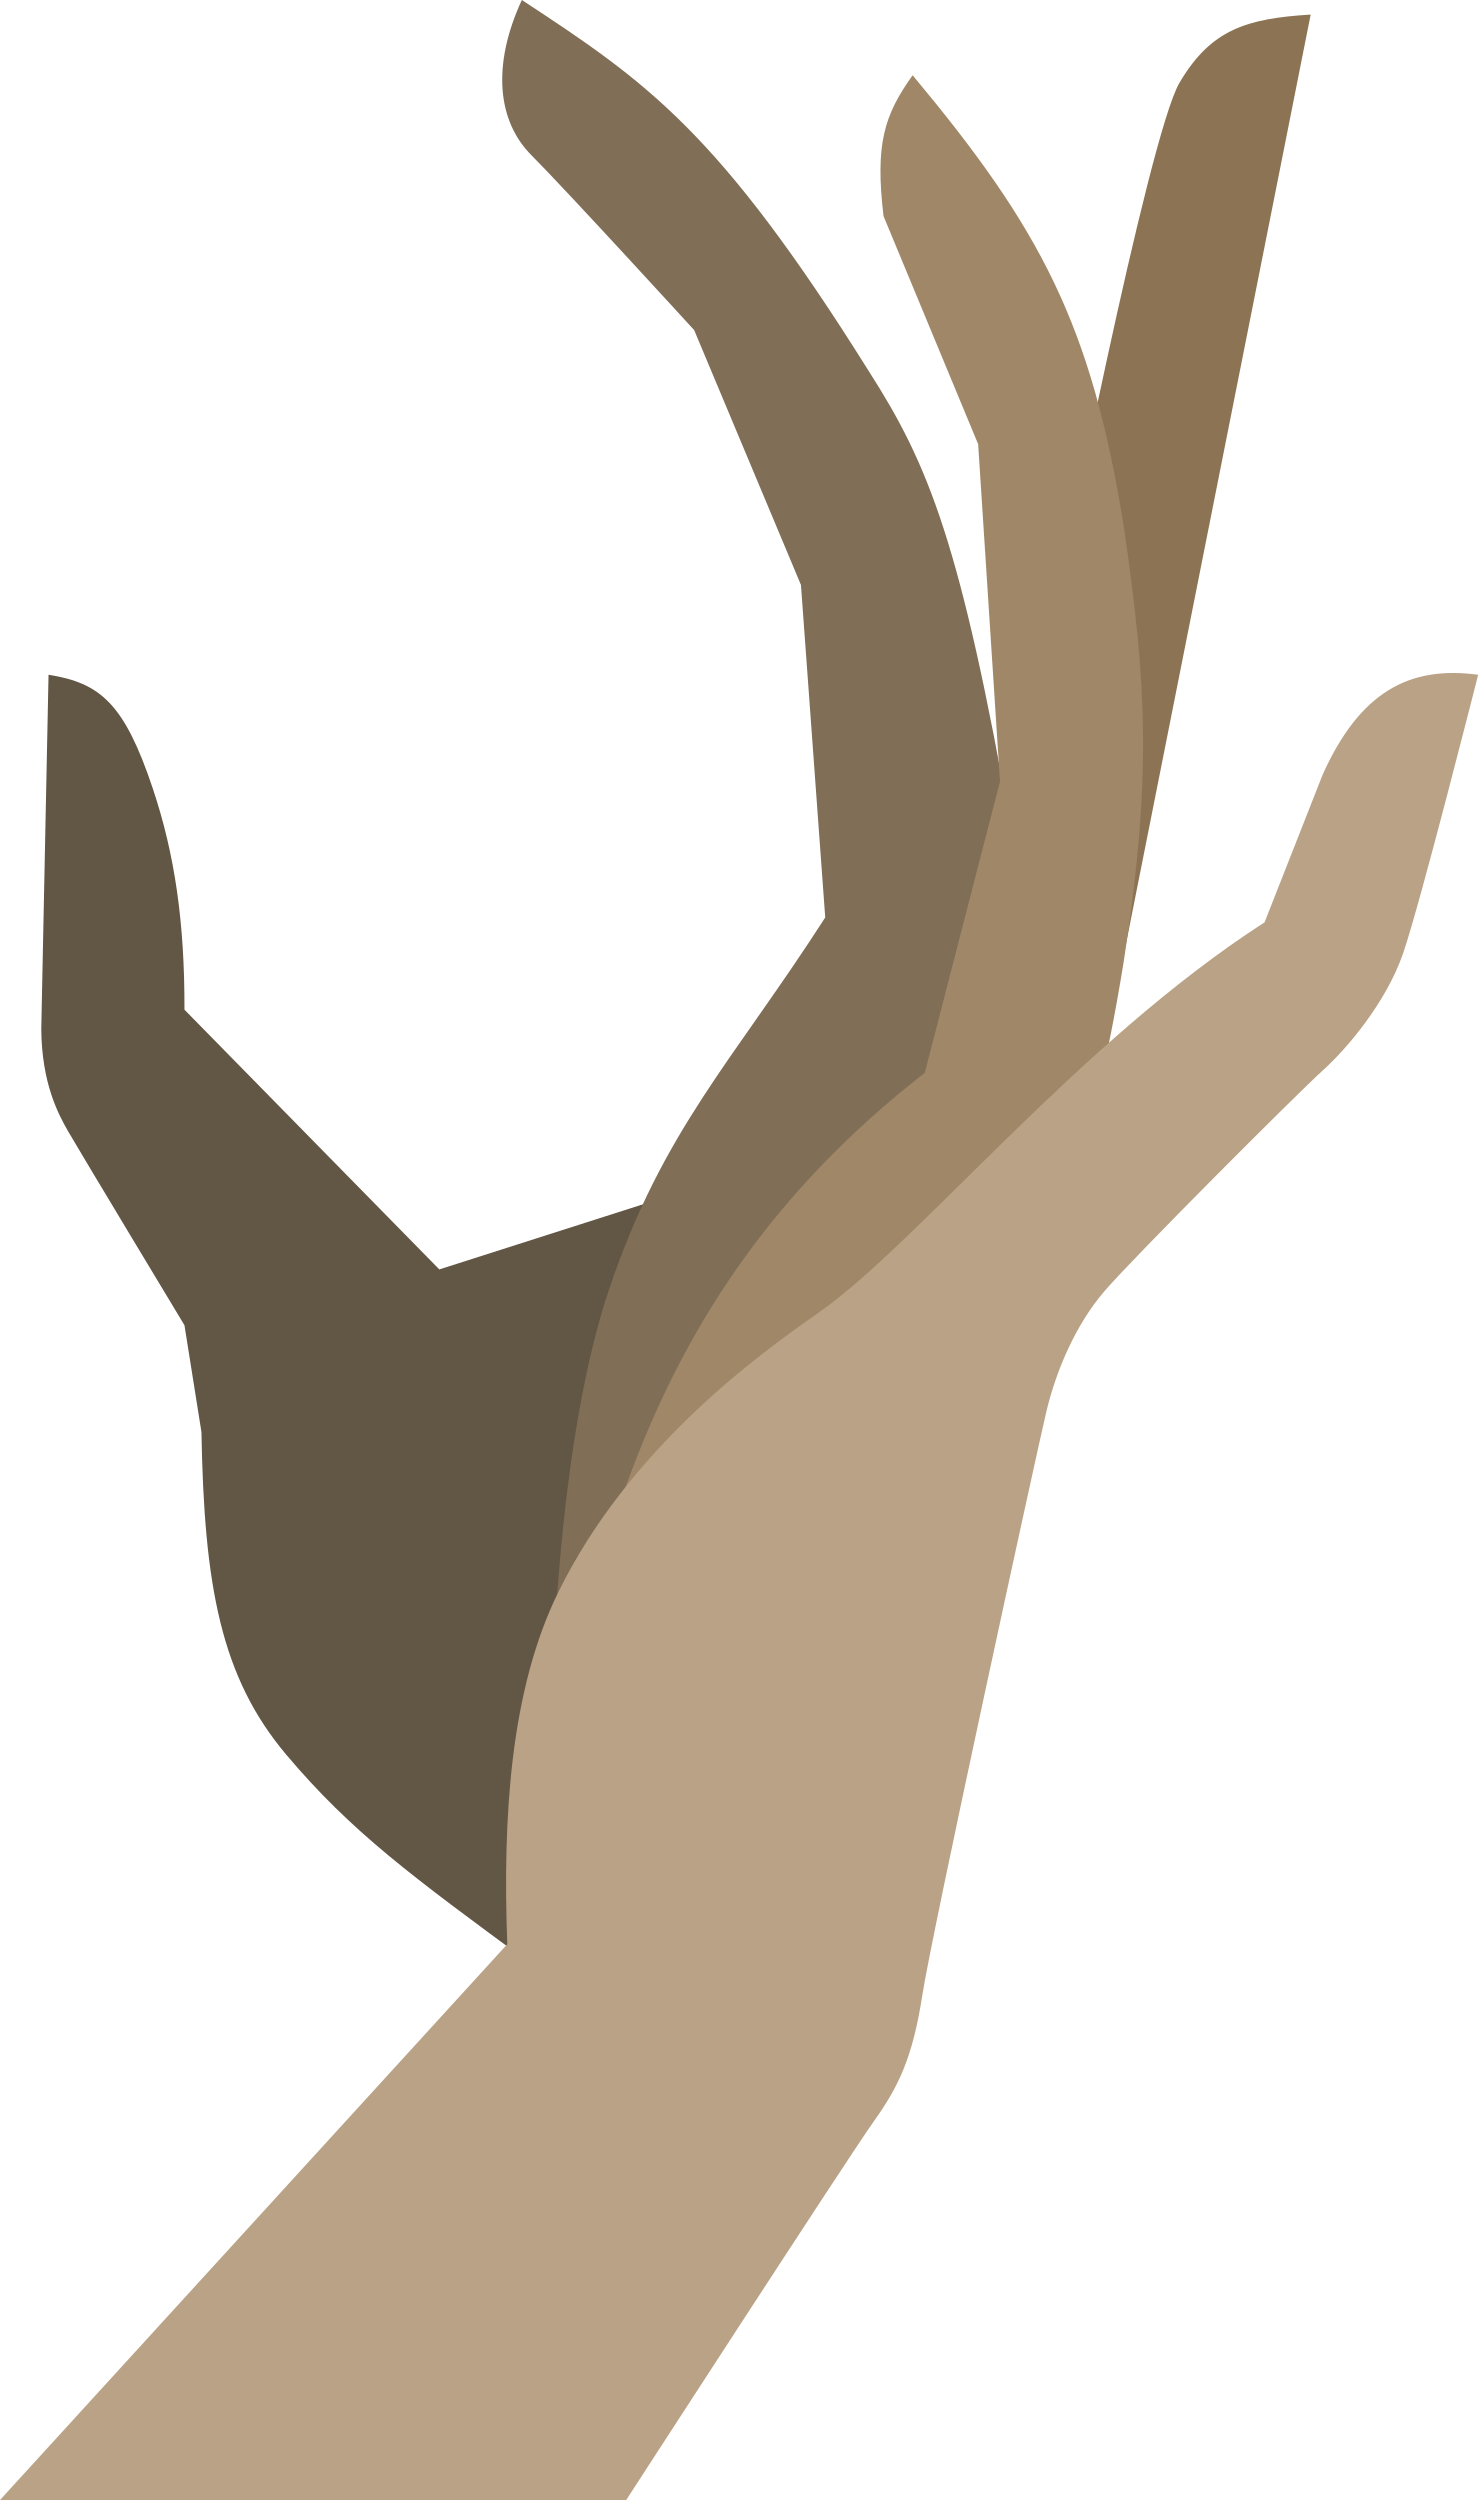
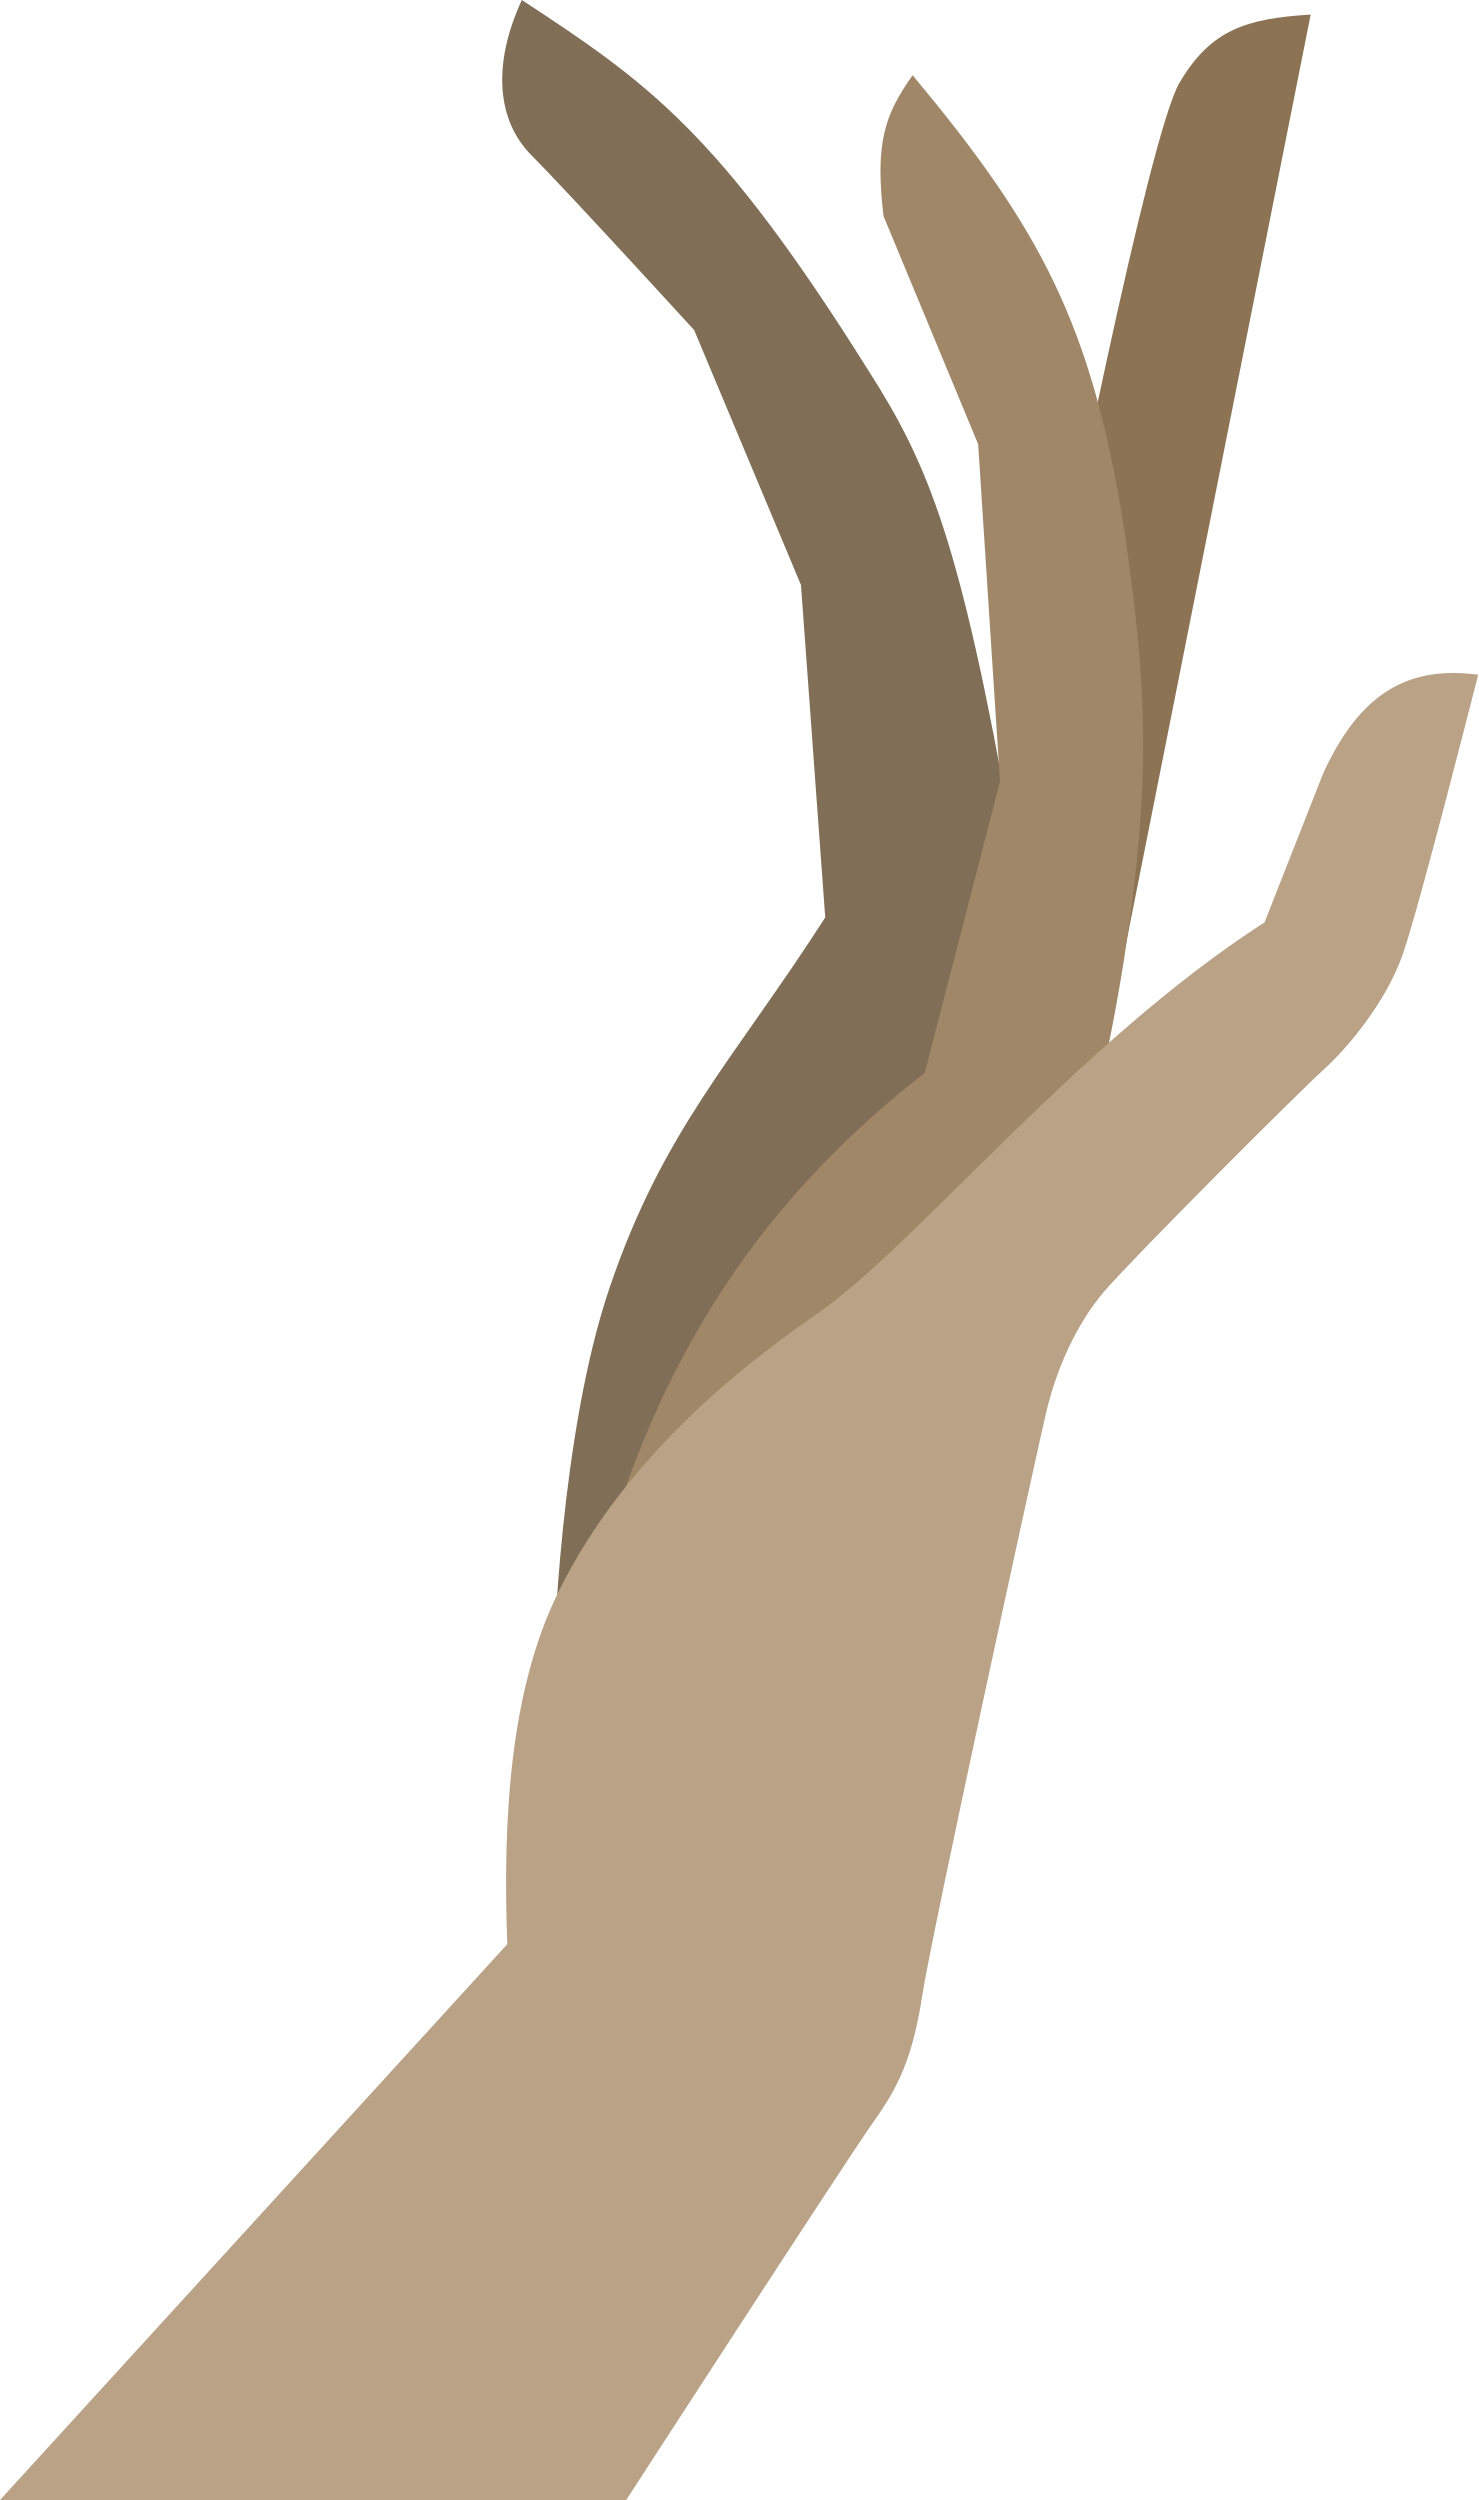
<svg xmlns="http://www.w3.org/2000/svg" width="263.112" height="445" viewBox="0 0 263.112 445" fill="none">
  <g id="Group 275">
-     <path id="Vector 462" d="M94.472 349.528L95.048 349.951L123.562 328.781L130.907 209.107L78.198 225.956L32.834 179.728C32.877 164.16 31.109 152.078 27.218 140.413C22.129 125.157 17.811 121.566 8.64 120.107L7.346 183.184C7.425 192.817 10.371 198.306 12.098 201.33C13.825 204.354 32.834 235.893 32.834 235.893L35.858 254.903C36.331 282.355 39.315 298.539 50.98 312.364C62.541 326.066 73.291 333.965 94.472 349.528Z" fill="#625644" />
    <path id="Vector 461" d="M108.44 229.413C99.763 255.092 98.503 294.305 98.503 298.107L146.891 292.058L180.158 148.621C171.022 96.624 165.271 82.672 154.668 66.102C127.966 23.441 115.316 14.709 92.887 0C87.487 11.701 88.568 21.602 94.615 27.651C100.661 33.699 123.561 58.757 123.561 58.757L142.571 104.121L146.891 163.311C130.496 188.824 118 201.12 108.44 229.413Z" fill="#806E56" />
    <path id="Vector 460" d="M233.301 2.592L193.121 204.786L188.369 105.849C188.369 105.849 204.354 24.194 209.971 14.689C215.587 5.184 221.947 3.306 233.301 2.592Z" fill="#8C7353" />
    <path id="Vector 459" d="M164.607 190.961C110.069 233.458 104.405 285.694 92.456 343.039L123.131 365.937L187.073 218.612C194.045 201.698 196.762 191.181 200.034 171.087C205.027 138.505 204.176 121.977 200.034 93.752C194.287 57.716 185.166 40.625 162.447 13.393C157.341 20.555 155.767 25.666 157.262 38.452L174.112 79.063L178 139.116L164.607 190.961Z" fill="#9F8767" />
    <path id="Vector 458" d="M90.296 346.063L4.52697e-05 445H111.466C111.466 445 151.214 383.651 155.534 377.602C159.854 371.553 162.447 366.369 164.175 355.136C165.903 343.903 184.481 258.791 186.209 251.447C187.937 244.102 191.393 235.893 196.578 229.845C201.762 223.796 231.141 194.418 235.461 190.529C239.781 186.641 246.694 178.475 249.718 169.791C252.743 161.108 263.112 120.107 263.112 120.107C250.869 118.455 242.097 123.135 235.461 137.82L225.092 164.175C191.697 185.699 163.479 221.244 145.597 233.733C134.93 241.183 112.007 257.71 99.369 283.417C90.822 300.803 89.453 323.56 90.296 346.063Z" fill="#B9A286" />
  </g>
</svg>
